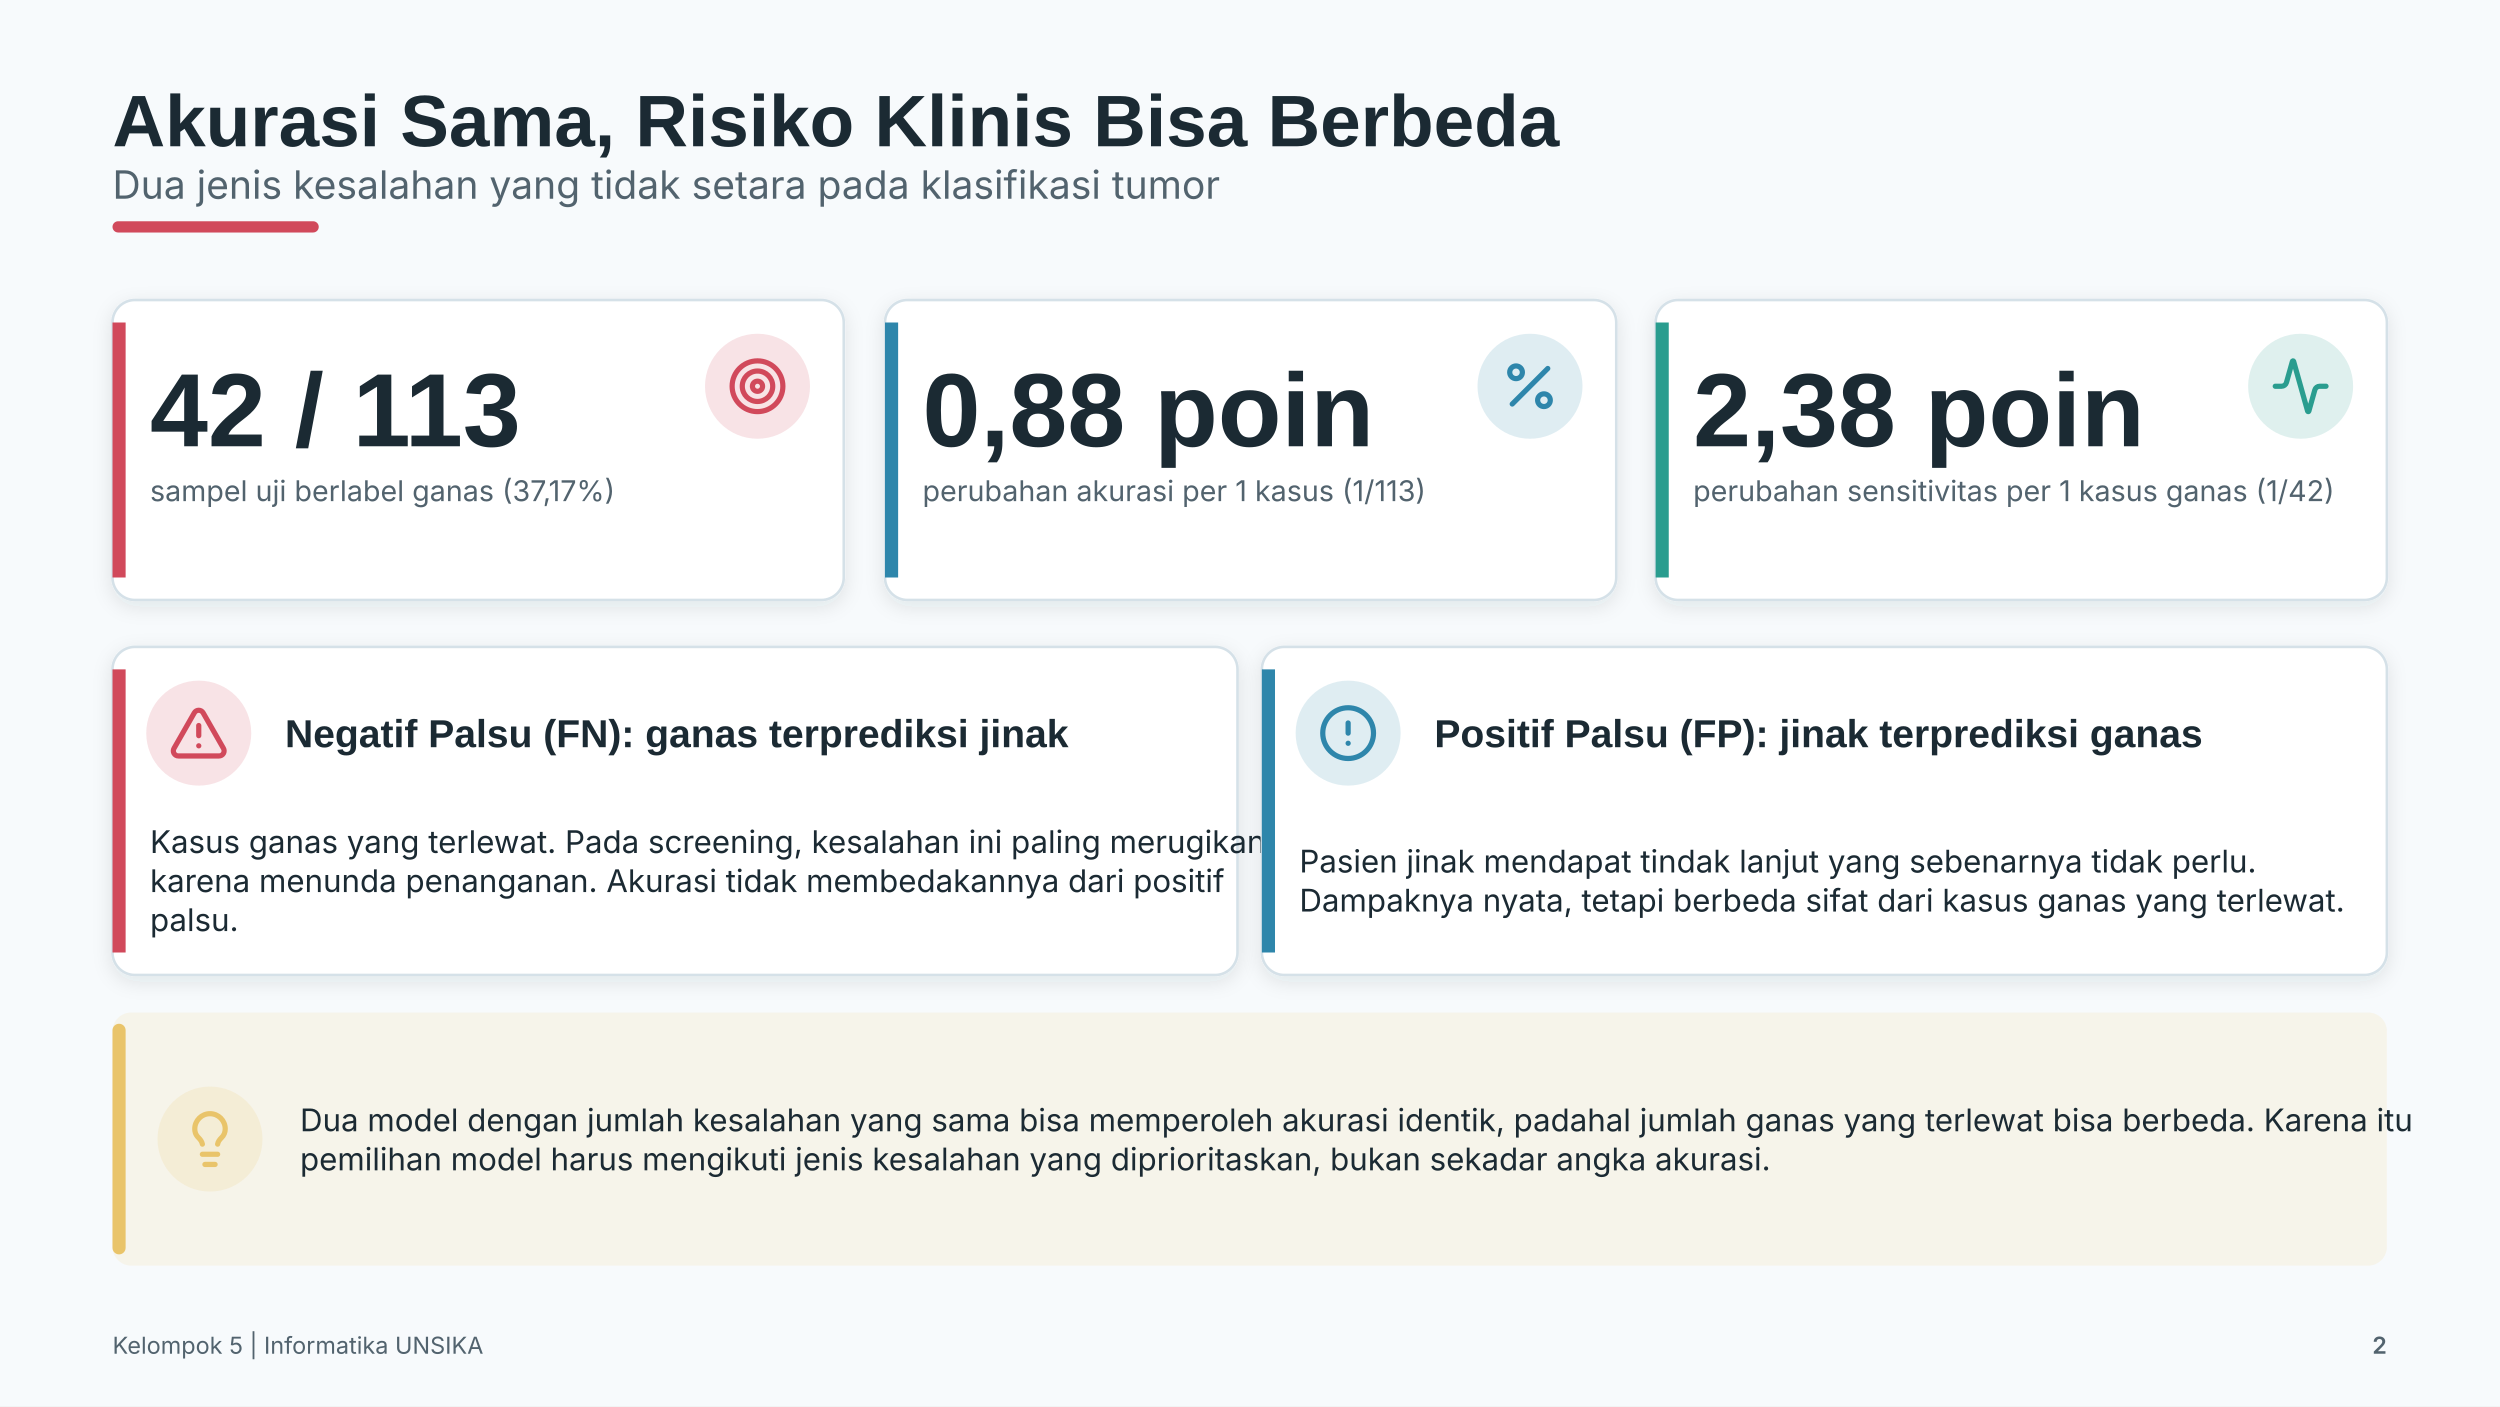
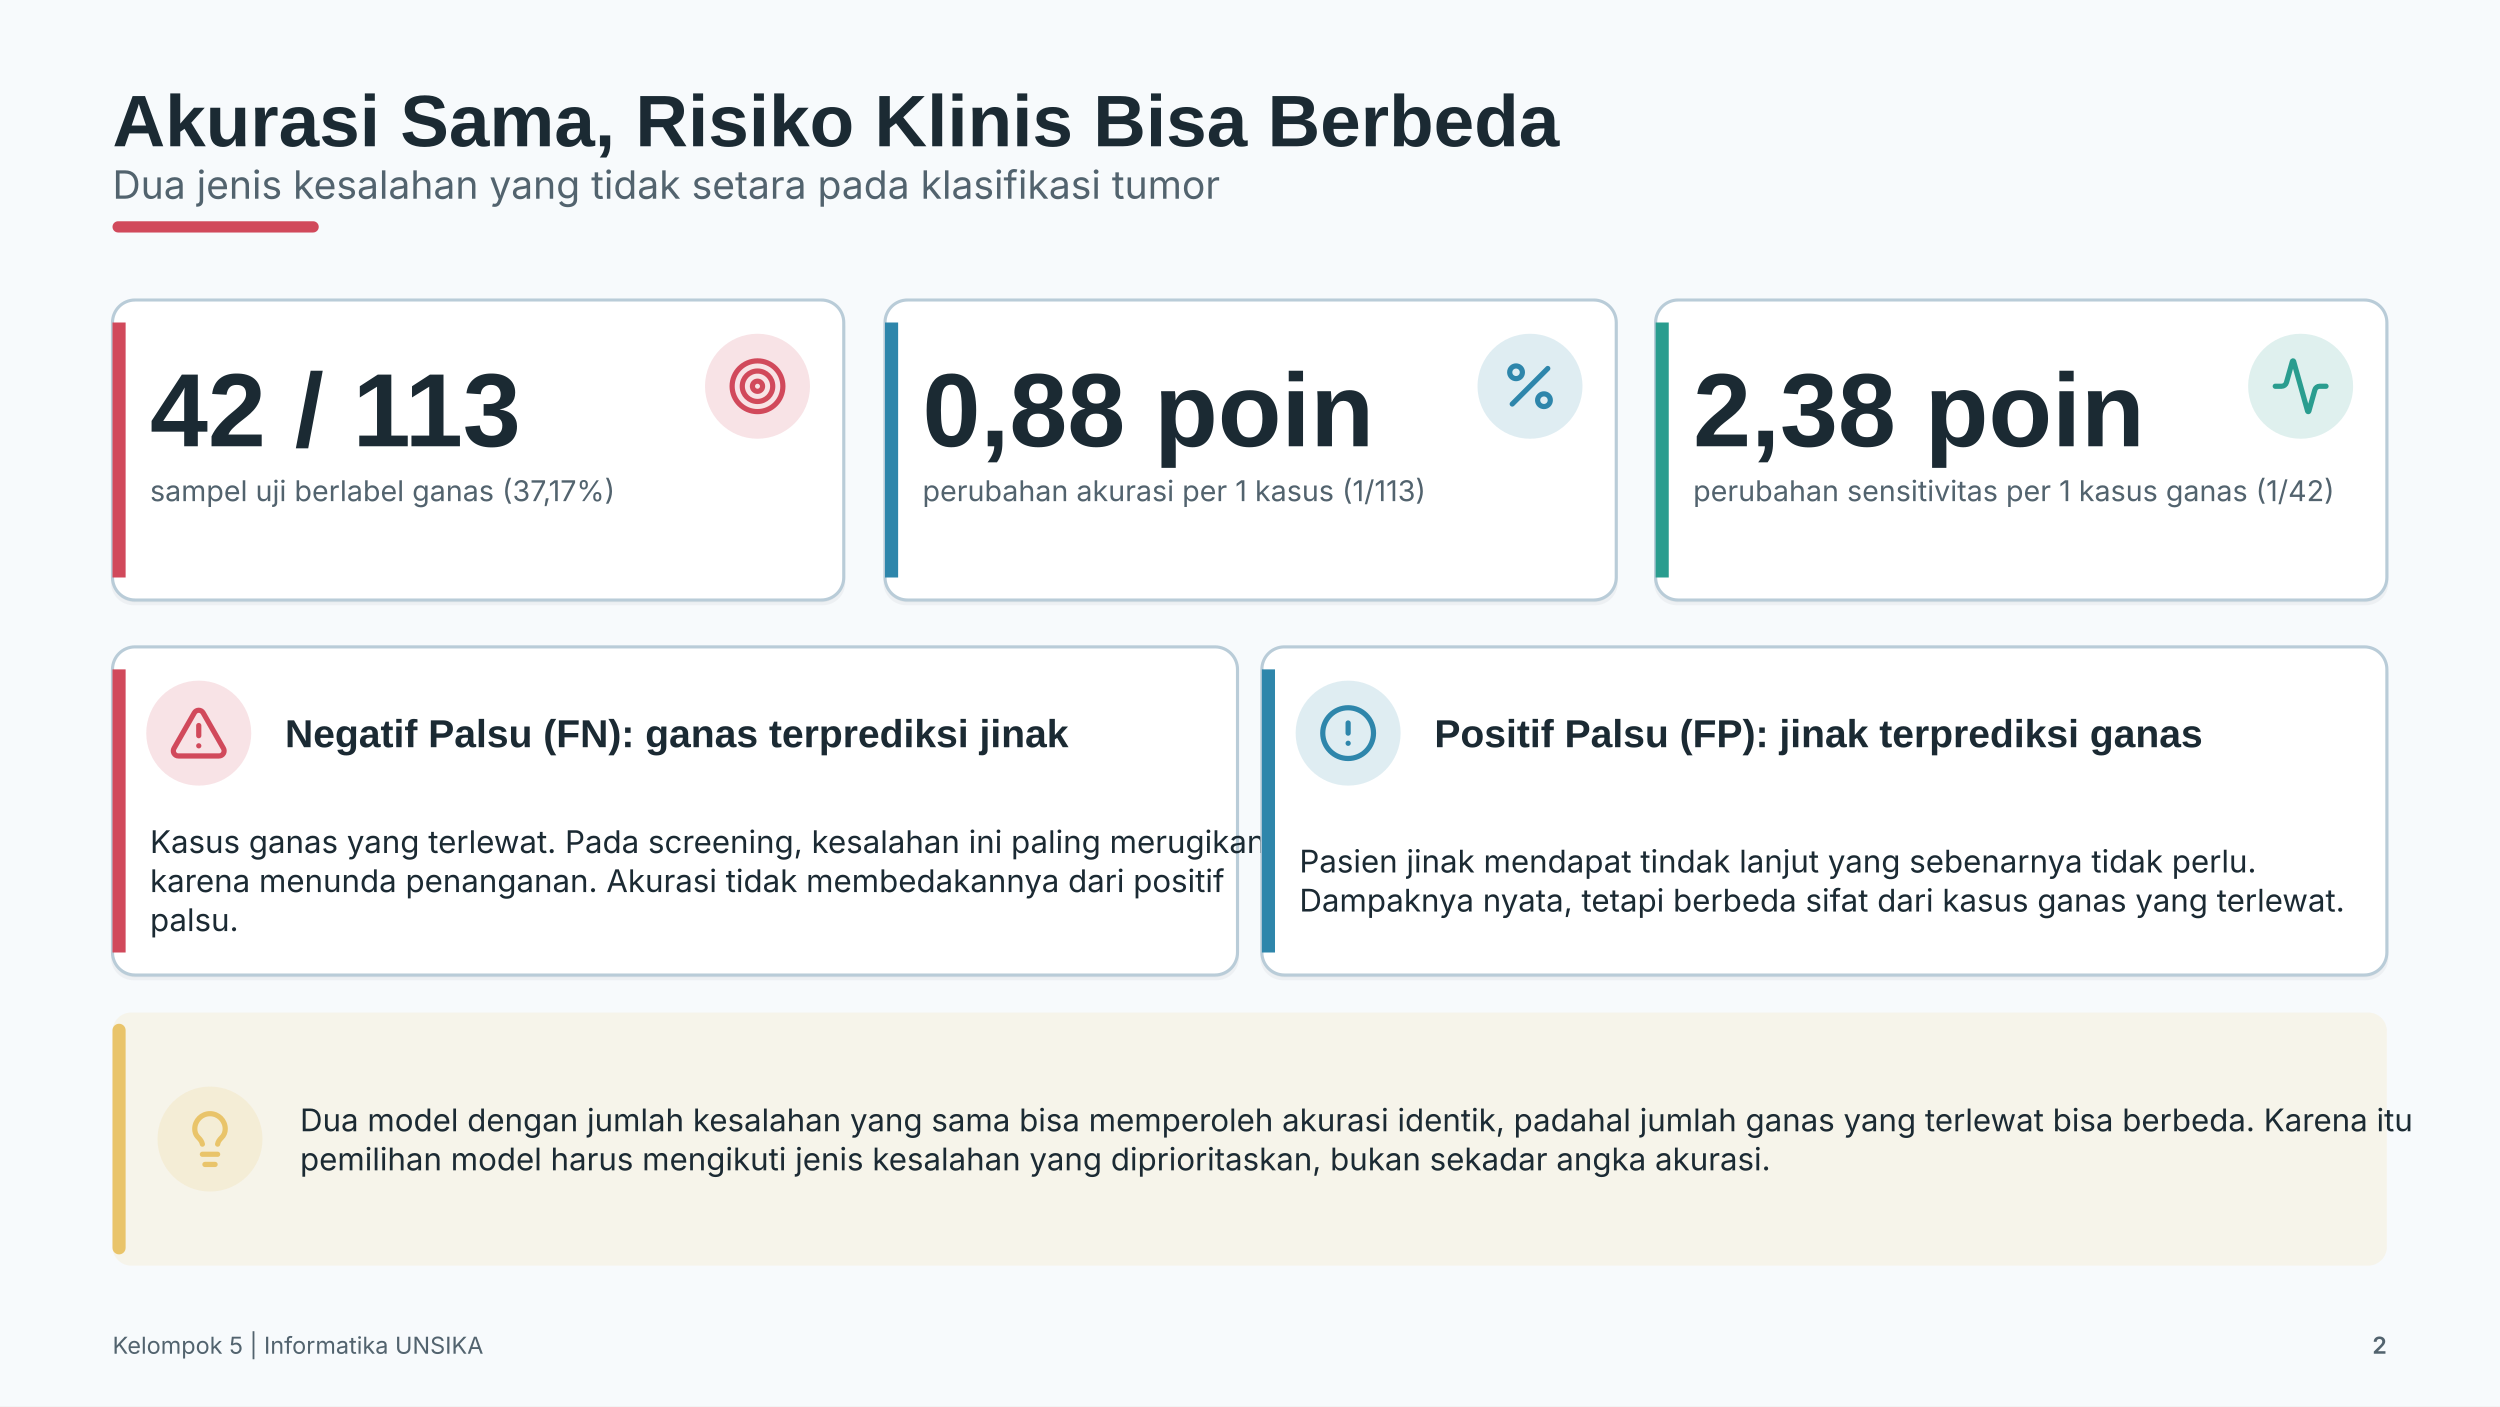
<svg xmlns="http://www.w3.org/2000/svg" width="1333.33" height="750.00" viewBox="0 0 1333.33 750.00">
-   <defs>
-     <filter id="soft" x="-20%" y="-20%" width="140%" height="140%">
-       <feDropShadow dx="0" dy="3" stdDeviation="5" flood-color="#1B2A33" flood-opacity="0.10" />
-     </filter>
-   </defs>
  <rect x="0.00" y="0.00" width="1333.33" height="750.00" fill="#F7FAFC" />
  <text x="60.00" y="78.00" font-family="'Poppins','Calibri',Arial,sans-serif" font-size="38.89" font-weight="700" fill="#1B2A33">Akurasi Sama, Risiko Klinis Bisa Berbeda</text>
  <text x="60.00" y="106.00" font-family="'Inter','Calibri',Arial,sans-serif" font-size="20.83" font-weight="400" fill="#52636E">Dua jenis kesalahan yang tidak setara pada klasifikasi tumor</text>
  <rect x="60.00" y="118.00" width="110.00" height="6.00" fill="#D1495B" rx="3.00" />
-   <rect x="60.00" y="160.00" width="390.00" height="160.00" fill="#FFFFFF" rx="12.00" stroke="#D5E1E8" stroke-width="1.39" filter="url(#soft)" />
+   <rect x="59.20" y="162.80" width="391.60" height="160.00" fill="#1B2A33" fill-opacity="0.045" rx="12.00" />
+   <rect x="60.00" y="161.20" width="390.00" height="160.00" fill="#1B2A33" fill-opacity="0.05" rx="12.00" />
+   <rect x="60.00" y="160.00" width="390.00" height="160.00" fill="#FFFFFF" rx="12.00" stroke="#B9CCD8" stroke-width="1.67" />
  <rect x="60.00" y="172.00" width="7.00" height="136.00" fill="#D1495B" />
  <circle cx="404.00" cy="206.00" r="28.00" fill="#D1495B" fill-opacity="0.15" />
  <g transform="translate(387.76,189.76) scale(1.3533)" fill="none" stroke="#D1495B" stroke-width="2.053" stroke-linecap="round" stroke-linejoin="round">
    <circle cx="12" cy="12" r="10" />
    <circle cx="12" cy="12" r="6" />
    <circle cx="12" cy="12" r="2" />
  </g>
  <text x="80.00" y="238.00" font-family="'Poppins','Calibri',Arial,sans-serif" font-size="55.56" font-weight="700" fill="#1B2A33">42 / 113</text>
  <text x="80.00" y="267.28" font-family="'Inter','Calibri',Arial,sans-serif" font-size="15.28" font-weight="400" fill="#52636E">sampel uji berlabel ganas (37,17%)</text>
-   <rect x="472.00" y="160.00" width="390.00" height="160.00" fill="#FFFFFF" rx="12.00" stroke="#D5E1E8" stroke-width="1.39" filter="url(#soft)" />
+   <rect x="471.20" y="162.80" width="391.60" height="160.00" fill="#1B2A33" fill-opacity="0.045" rx="12.00" />
+   <rect x="472.00" y="161.20" width="390.00" height="160.00" fill="#1B2A33" fill-opacity="0.05" rx="12.00" />
+   <rect x="472.00" y="160.00" width="390.00" height="160.00" fill="#FFFFFF" rx="12.00" stroke="#B9CCD8" stroke-width="1.67" />
  <rect x="472.00" y="172.00" width="7.00" height="136.00" fill="#2E86AB" />
  <circle cx="816.00" cy="206.00" r="28.00" fill="#2E86AB" fill-opacity="0.15" />
  <g transform="translate(799.76,189.76) scale(1.3533)" fill="none" stroke="#2E86AB" stroke-width="2.053" stroke-linecap="round" stroke-linejoin="round">
    <line x1="19" x2="5" y1="5" y2="19" />
    <circle cx="6.5" cy="6.5" r="2.5" />
    <circle cx="17.5" cy="17.5" r="2.5" />
  </g>
  <text x="492.00" y="238.00" font-family="'Poppins','Calibri',Arial,sans-serif" font-size="55.56" font-weight="700" fill="#1B2A33">0,88 poin</text>
  <text x="492.00" y="267.28" font-family="'Inter','Calibri',Arial,sans-serif" font-size="15.28" font-weight="400" fill="#52636E">perubahan akurasi per 1 kasus (1/113)</text>
-   <rect x="883.00" y="160.00" width="390.00" height="160.00" fill="#FFFFFF" rx="12.00" stroke="#D5E1E8" stroke-width="1.39" filter="url(#soft)" />
+   <rect x="882.20" y="162.80" width="391.60" height="160.00" fill="#1B2A33" fill-opacity="0.045" rx="12.00" />
+   <rect x="883.00" y="161.20" width="390.00" height="160.00" fill="#1B2A33" fill-opacity="0.05" rx="12.00" />
+   <rect x="883.00" y="160.00" width="390.00" height="160.00" fill="#FFFFFF" rx="12.00" stroke="#B9CCD8" stroke-width="1.67" />
  <rect x="883.00" y="172.00" width="7.00" height="136.00" fill="#2A9D8F" />
  <circle cx="1227.00" cy="206.00" r="28.00" fill="#2A9D8F" fill-opacity="0.15" />
  <g transform="translate(1210.76,189.76) scale(1.3533)" fill="none" stroke="#2A9D8F" stroke-width="2.053" stroke-linecap="round" stroke-linejoin="round">
    <path d="M22 12h-2.48a2 2 0 0 0-1.93 1.46l-2.35 8.36a.25.25 0 0 1-.48 0L9.24 2.18a.25.25 0 0 0-.48 0l-2.35 8.36A2 2 0 0 1 4.49 12H2" />
  </g>
  <text x="903.00" y="238.00" font-family="'Poppins','Calibri',Arial,sans-serif" font-size="55.56" font-weight="700" fill="#1B2A33">2,38 poin</text>
  <text x="903.00" y="267.28" font-family="'Inter','Calibri',Arial,sans-serif" font-size="15.28" font-weight="400" fill="#52636E">perubahan sensitivitas per 1 kasus ganas (1/42)</text>
-   <rect x="60.00" y="345.00" width="600.00" height="175.00" fill="#FFFFFF" rx="12.00" stroke="#D5E1E8" stroke-width="1.39" filter="url(#soft)" />
+   <rect x="59.20" y="347.80" width="601.60" height="175.00" fill="#1B2A33" fill-opacity="0.045" rx="12.00" />
+   <rect x="60.00" y="346.20" width="600.00" height="175.00" fill="#1B2A33" fill-opacity="0.05" rx="12.00" />
+   <rect x="60.00" y="345.00" width="600.00" height="175.00" fill="#FFFFFF" rx="12.00" stroke="#B9CCD8" stroke-width="1.67" />
  <rect x="60.00" y="357.00" width="7.00" height="151.00" fill="#D1495B" />
  <circle cx="106.00" cy="391.00" r="28.00" fill="#D1495B" fill-opacity="0.15" />
  <g transform="translate(89.76,374.76) scale(1.3533)" fill="none" stroke="#D1495B" stroke-width="2.053" stroke-linecap="round" stroke-linejoin="round">
    <path d="m21.73 18-8-14a2 2 0 0 0-3.48 0l-8 14A2 2 0 0 0 4 21h16a2 2 0 0 0 1.73-3" />
    <path d="M12 9v4" />
    <path d="M12 17h.01" />
  </g>
  <text x="152.00" y="398.50" font-family="'Poppins','Calibri',Arial,sans-serif" font-size="20.83" font-weight="600" fill="#1B2A33">Negatif Palsu (FN): ganas terprediksi jinak</text>
  <text x="80.00" y="454.92" font-family="'Inter','Calibri',Arial,sans-serif" font-size="16.67" font-weight="400" fill="#1B2A33">Kasus ganas yang terlewat. Pada screening, kesalahan ini paling merugikan</text>
  <text x="80.00" y="475.75" font-family="'Inter','Calibri',Arial,sans-serif" font-size="16.67" font-weight="400" fill="#1B2A33">karena menunda penanganan. Akurasi tidak membedakannya dari positif</text>
  <text x="80.00" y="496.58" font-family="'Inter','Calibri',Arial,sans-serif" font-size="16.67" font-weight="400" fill="#1B2A33">palsu.</text>
-   <rect x="673.00" y="345.00" width="600.00" height="175.00" fill="#FFFFFF" rx="12.00" stroke="#D5E1E8" stroke-width="1.39" filter="url(#soft)" />
+   <rect x="672.20" y="347.80" width="601.60" height="175.00" fill="#1B2A33" fill-opacity="0.045" rx="12.00" />
+   <rect x="673.00" y="346.20" width="600.00" height="175.00" fill="#1B2A33" fill-opacity="0.05" rx="12.00" />
+   <rect x="673.00" y="345.00" width="600.00" height="175.00" fill="#FFFFFF" rx="12.00" stroke="#B9CCD8" stroke-width="1.67" />
  <rect x="673.00" y="357.00" width="7.00" height="151.00" fill="#2E86AB" />
  <circle cx="719.00" cy="391.00" r="28.00" fill="#2E86AB" fill-opacity="0.15" />
  <g transform="translate(702.76,374.76) scale(1.3533)" fill="none" stroke="#2E86AB" stroke-width="2.053" stroke-linecap="round" stroke-linejoin="round">
    <circle cx="12" cy="12" r="10" />
    <line x1="12" x2="12" y1="8" y2="12" />
    <line x1="12" x2="12.01" y1="16" y2="16" />
  </g>
  <text x="765.00" y="398.50" font-family="'Poppins','Calibri',Arial,sans-serif" font-size="20.83" font-weight="600" fill="#1B2A33">Positif Palsu (FP): jinak terprediksi ganas</text>
  <text x="693.00" y="465.33" font-family="'Inter','Calibri',Arial,sans-serif" font-size="16.67" font-weight="400" fill="#1B2A33">Pasien jinak mendapat tindak lanjut yang sebenarnya tidak perlu.</text>
  <text x="693.00" y="486.17" font-family="'Inter','Calibri',Arial,sans-serif" font-size="16.67" font-weight="400" fill="#1B2A33">Dampaknya nyata, tetapi berbeda sifat dari kasus ganas yang terlewat.</text>
  <rect x="60.00" y="540.00" width="1213.00" height="135.00" fill="#E9C46A" rx="10.00" fill-opacity="0.12" />
  <rect x="60.00" y="546.00" width="7.00" height="123.00" fill="#E9C46A" rx="3.50" />
  <circle cx="112.00" cy="607.50" r="28.00" fill="#E9C46A" fill-opacity="0.15" />
  <g transform="translate(95.76,591.26) scale(1.3533)" fill="none" stroke="#E9C46A" stroke-width="2.053" stroke-linecap="round" stroke-linejoin="round">
    <path d="M15 14c.2-1 .7-1.7 1.5-2.5 1-.9 1.5-2.2 1.5-3.5A6 6 0 0 0 6 8c0 1 .2 2.2 1.5 3.5.7.7 1.3 1.5 1.5 2.5" />
    <path d="M9 18h6" />
    <path d="M10 22h4" />
  </g>
  <text x="160.00" y="603.33" font-family="'Inter','Calibri',Arial,sans-serif" font-size="16.67" font-weight="400" fill="#1B2A33">Dua model dengan jumlah kesalahan yang sama bisa memperoleh akurasi identik, padahal jumlah ganas yang terlewat bisa berbeda. Karena itu</text>
  <text x="160.00" y="624.17" font-family="'Inter','Calibri',Arial,sans-serif" font-size="16.67" font-weight="400" fill="#1B2A33">pemilihan model harus mengikuti jenis kesalahan yang diprioritaskan, bukan sekadar angka akurasi.</text>
  <text x="60.00" y="722.00" font-family="'Inter','Calibri',Arial,sans-serif" font-size="12.50" font-weight="400" fill="#52636E">Kelompok 5 | Informatika UNSIKA</text>
  <text x="1273.00" y="722.00" font-family="'Inter','Calibri',Arial,sans-serif" font-size="12.50" font-weight="600" fill="#52636E" text-anchor="end">2</text>
</svg>
